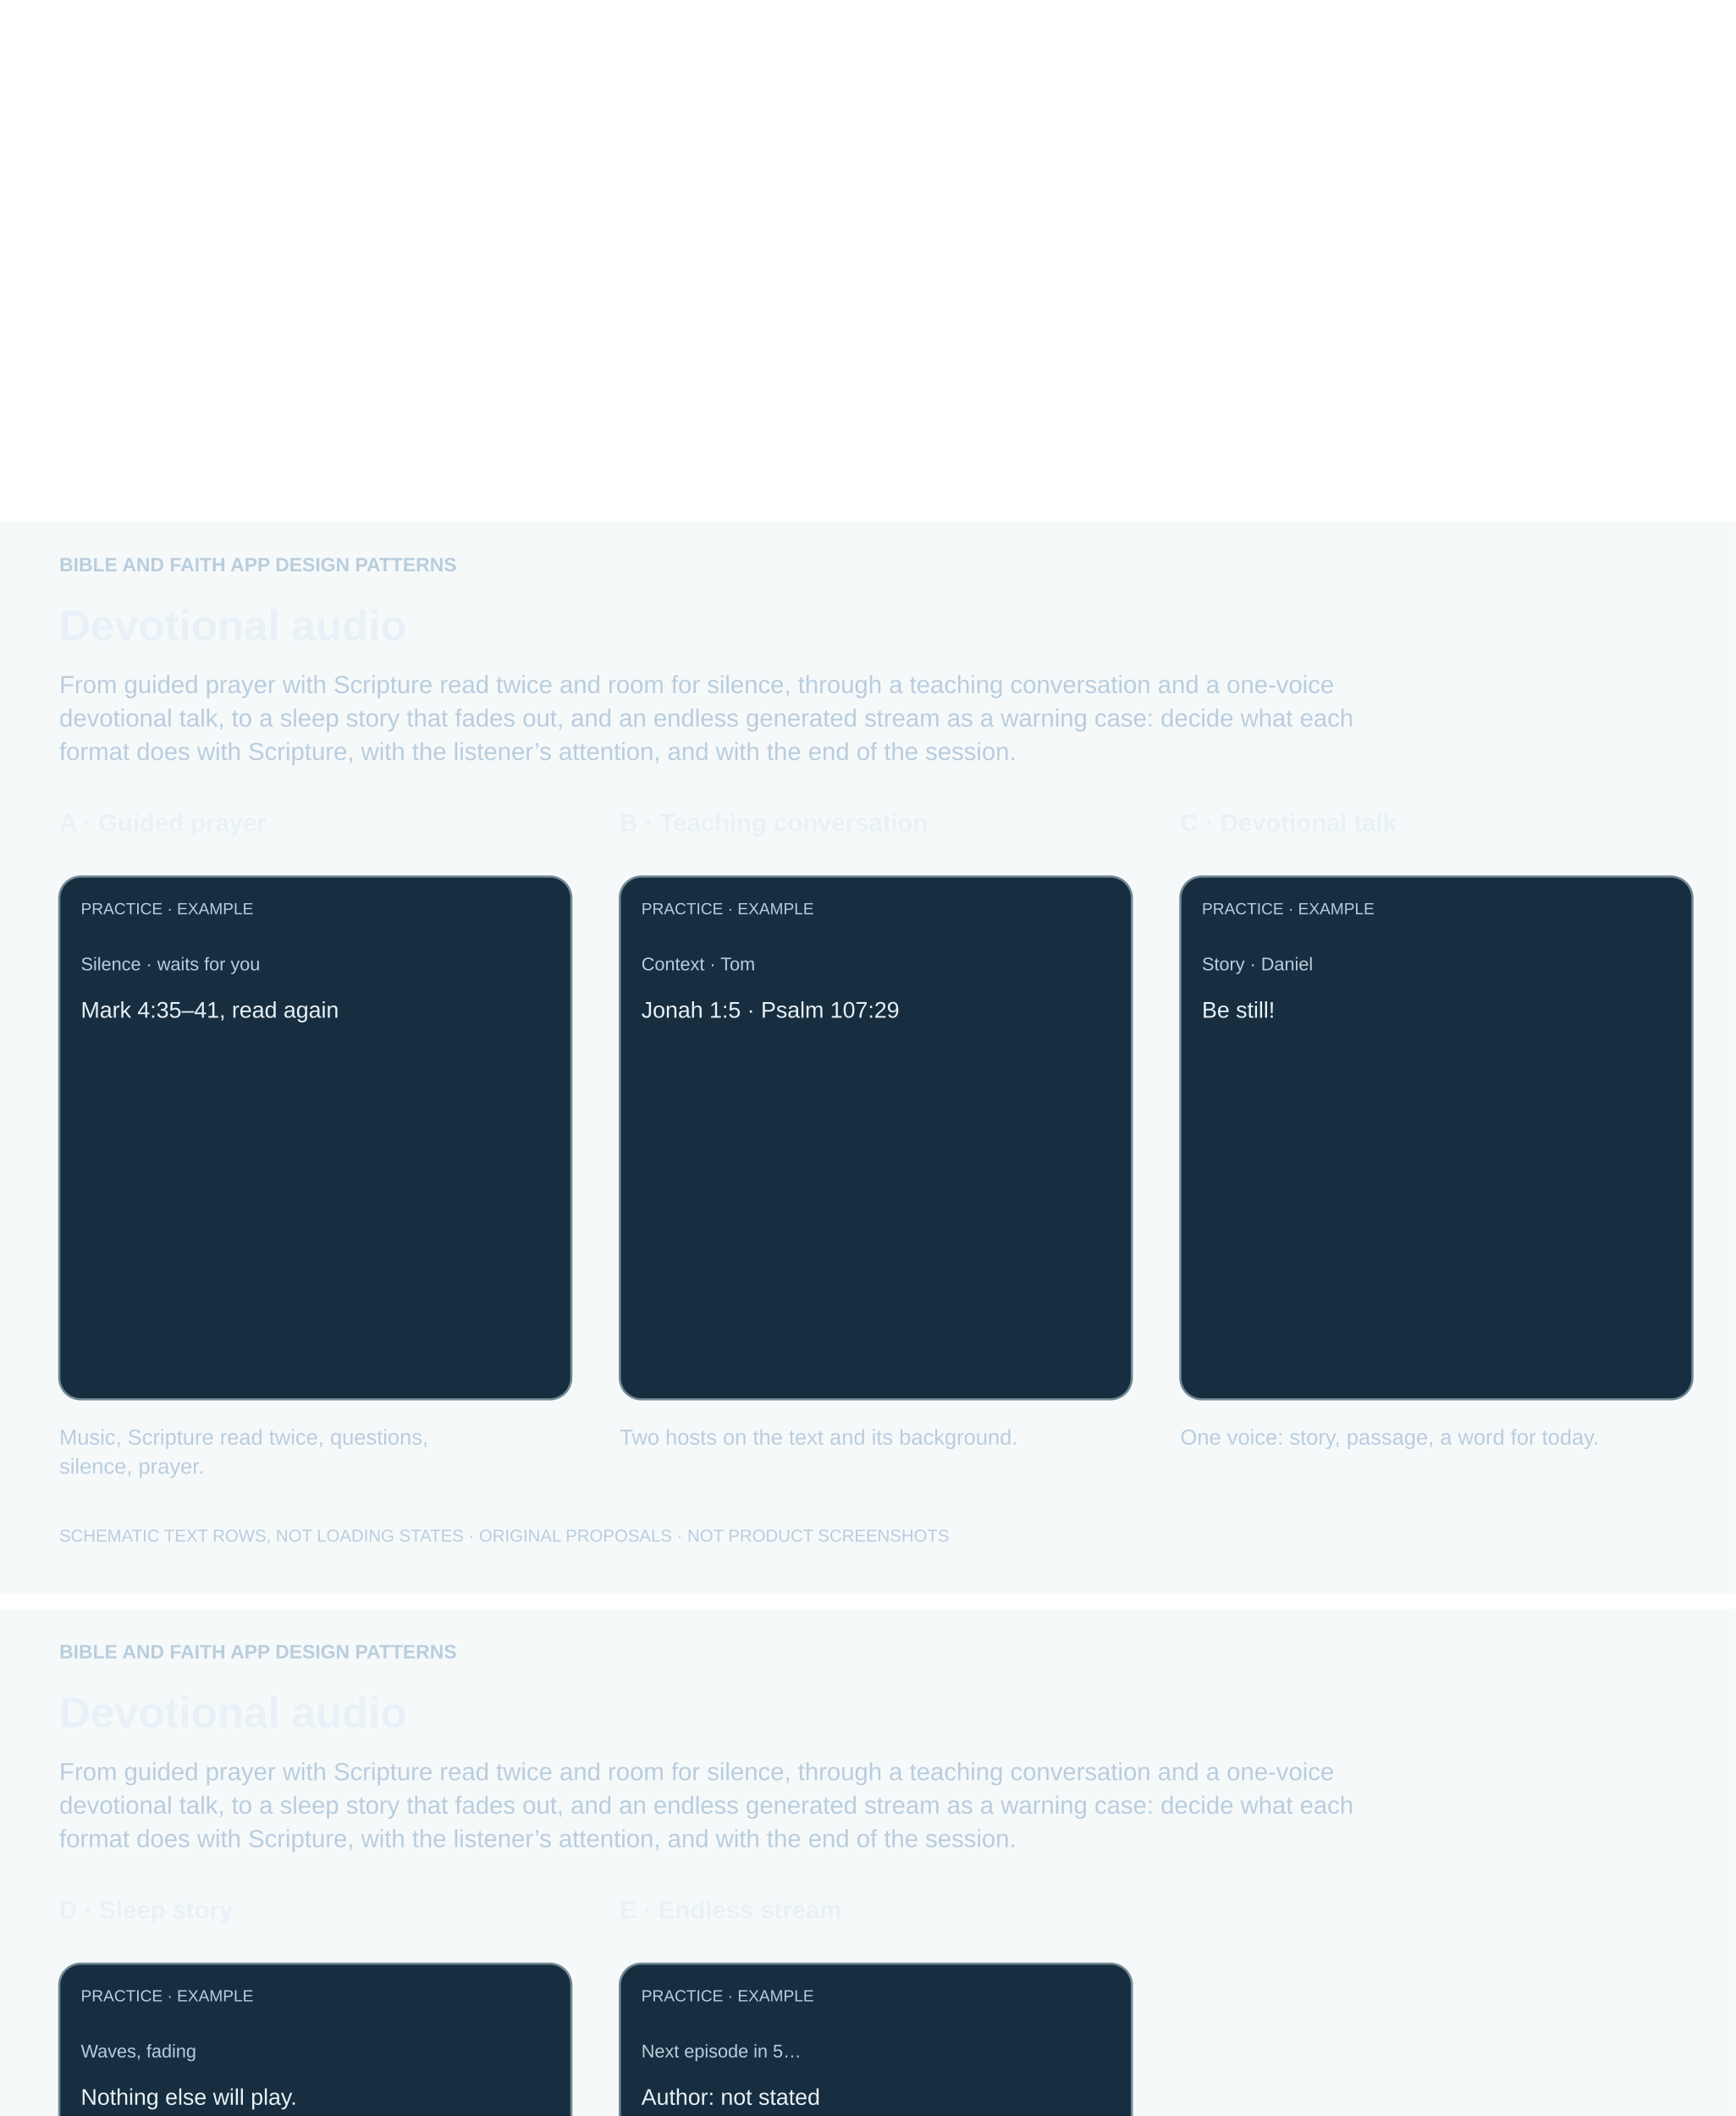
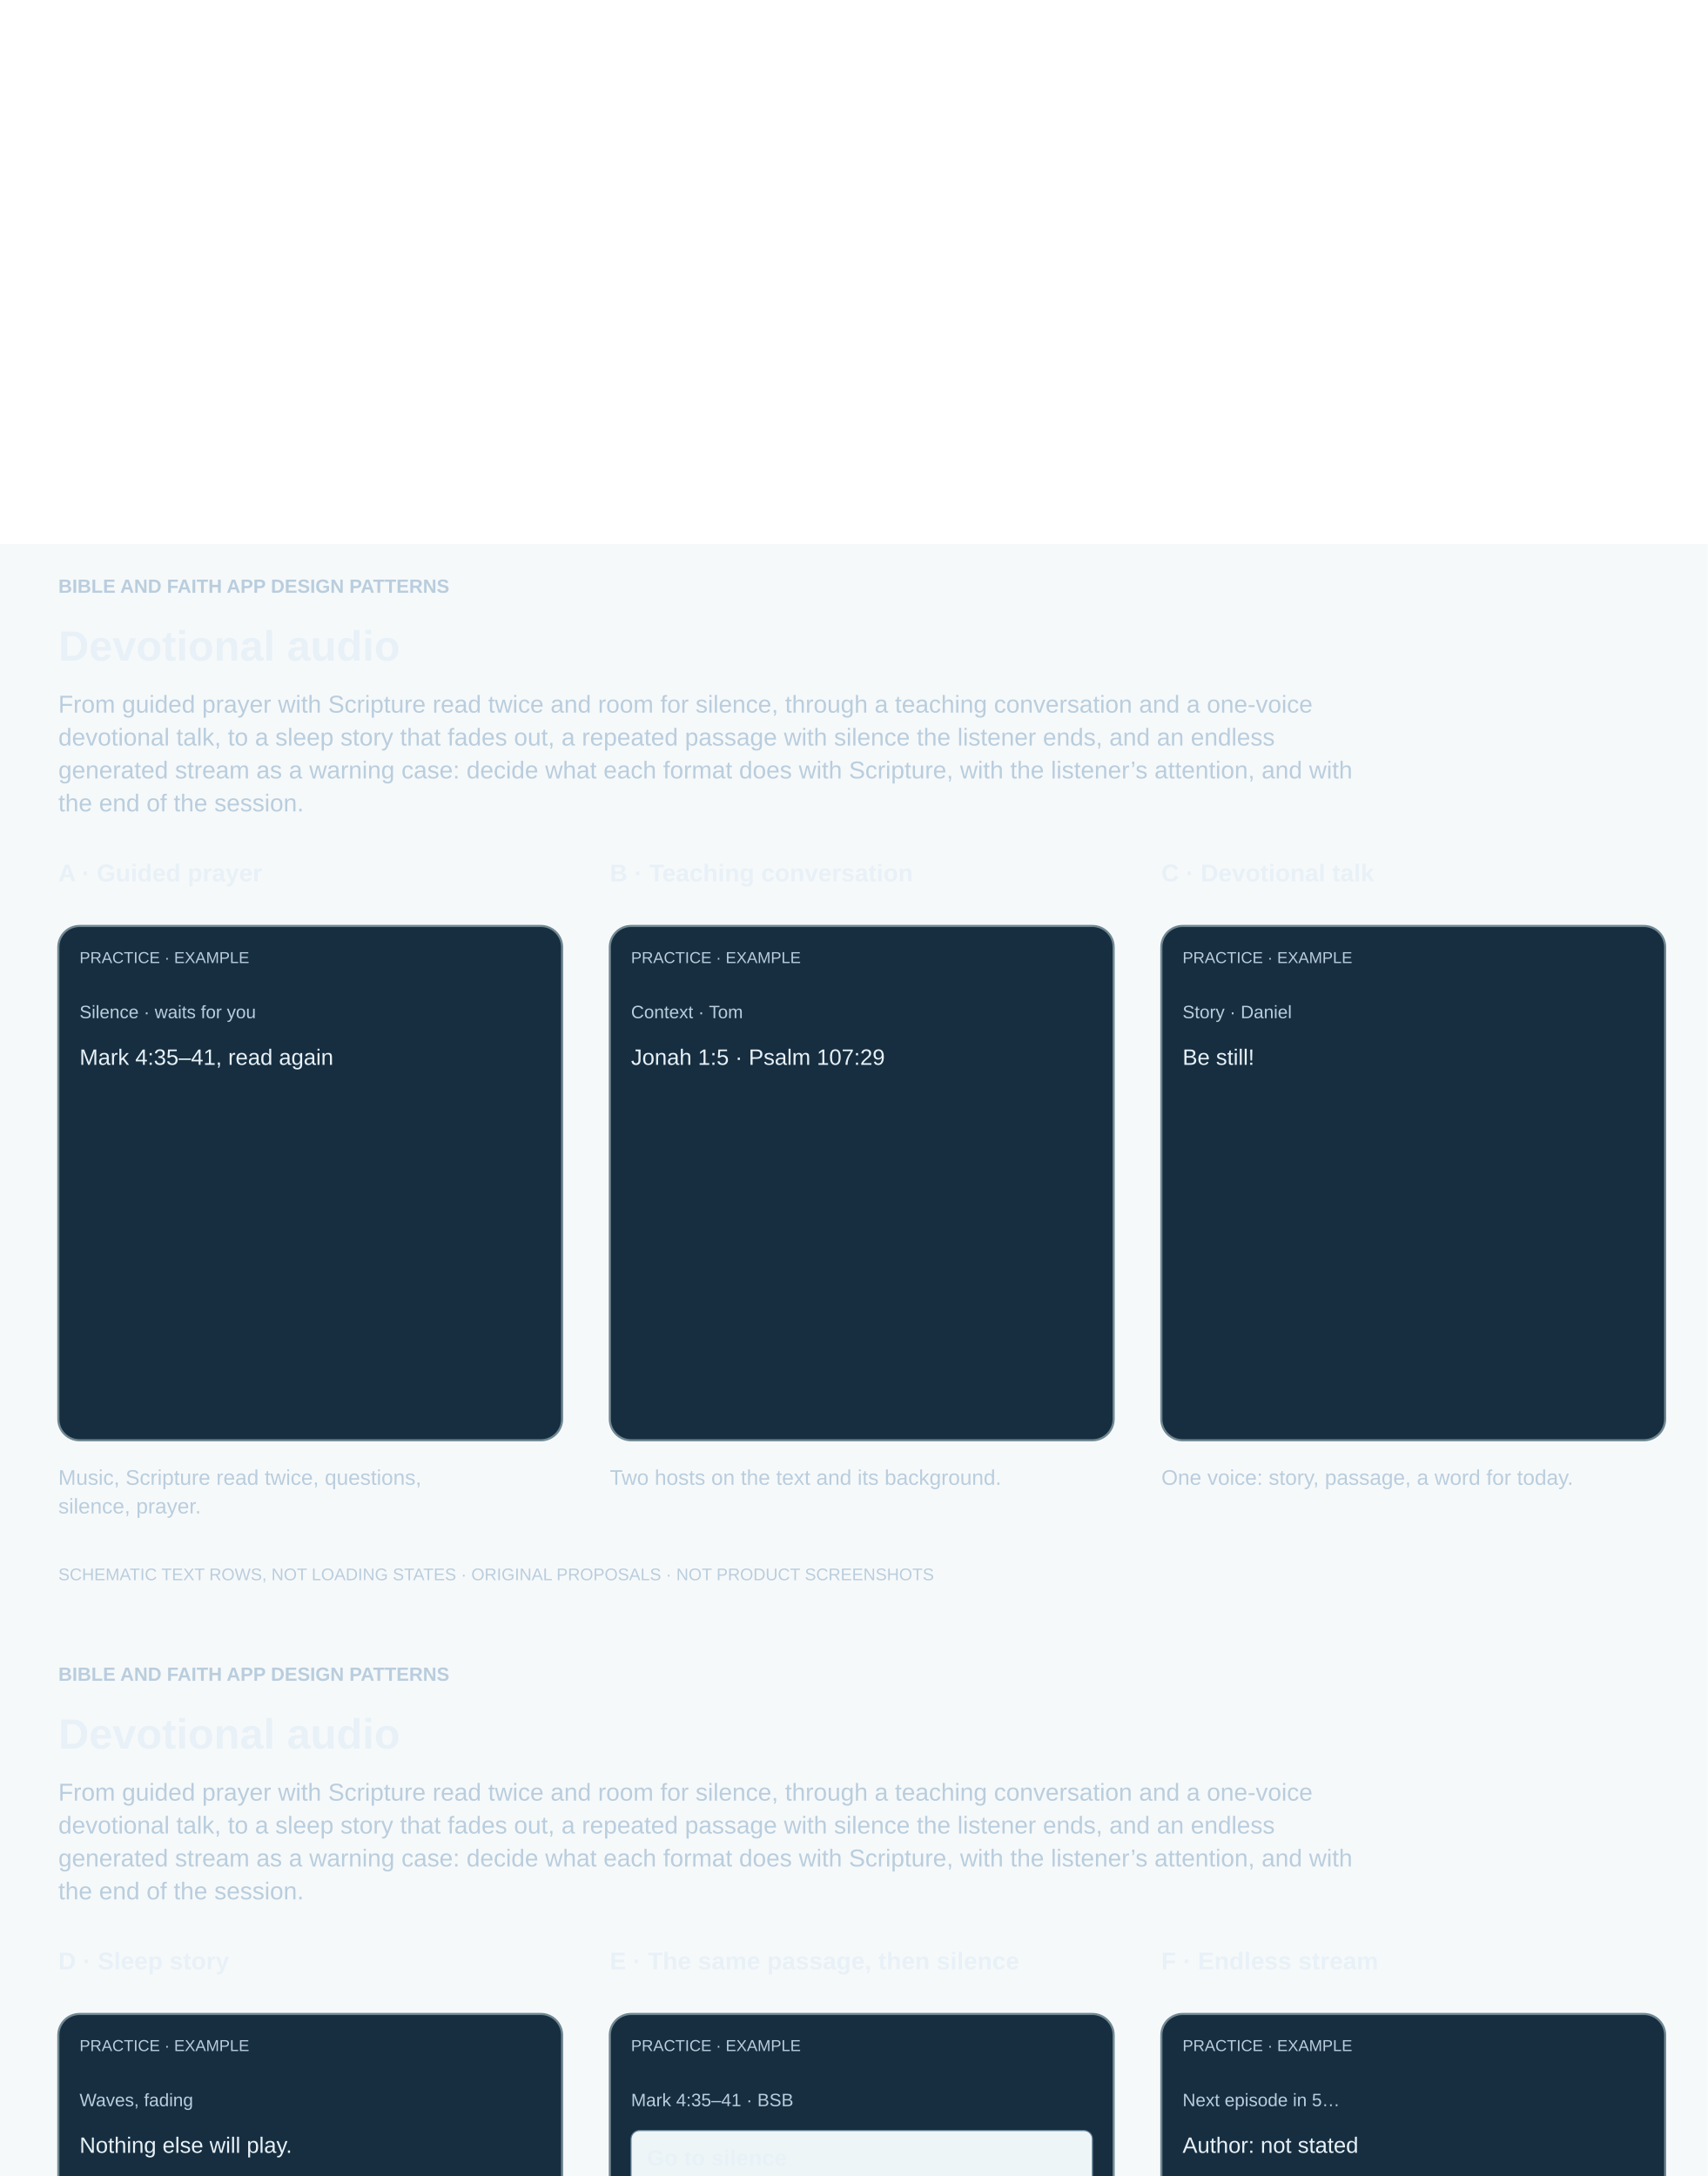
- <svg xmlns="http://www.w3.org/2000/svg" viewBox="0 0 1610 1963" role="img" aria-label="Devotional audio" data-illustration-theme="dark">
-   <svg y="0" viewBox="0 0 1610 995" role="img" aria-labelledby="title-0 desc-0">
-     <rect width="1610" height="995" fill="#f6f9fa" />
+ <svg xmlns="http://www.w3.org/2000/svg" viewBox="0 0 1610 2052" role="img" aria-label="Devotional audio" data-illustration-theme="dark">
+   <svg y="0" viewBox="0 0 1610 1026" role="img" aria-labelledby="title-0 desc-0">
+     <rect width="1610" height="1026" fill="#f6f9fa" />
    <g font-family="Arial, sans-serif">
      <text x="55" y="46" font-size="18" fill="#b9cddd" font-weight="700">BIBLE AND FAITH APP DESIGN PATTERNS</text>
      <text x="55" y="110" font-size="40" fill="#e8f1f7" font-weight="700">Devotional audio</text>
      <text x="55" y="159.0" font-size="23" fill="#b9cddd">From guided prayer with Scripture read twice and room for silence, through a teaching conversation and a one-voice</text>
-       <text x="55" y="190.05" font-size="23" fill="#b9cddd">devotional talk, to a sleep story that fades out, and an endless generated stream as a warning case: decide what each</text>
-       <text x="55" y="221.1" font-size="23" fill="#b9cddd">format does with Scripture, with the listener’s attention, and with the end of the session.</text>
-       <rect x="55" y="329.15" width="475" height="485.0" rx="20" fill="#162e40" stroke="#708892" stroke-width="2" />
-       <text x="55" y="287.15" font-size="23" fill="#e8f1f7" font-weight="700">A · Guided prayer</text>
-       <text x="75" y="364.15" font-size="15" fill="#b9cddd">PRACTICE · EXAMPLE</text>
-       <text x="75" y="416.15" font-size="17" fill="#b9cddd">Silence · waits for you</text>
-       <text x="75" y="460.1" font-size="21" fill="#e8f1f7">Mark 4:35–41, read again</text>
-       <rect x="575" y="329.15" width="475" height="485.0" rx="20" fill="#162e40" stroke="#708892" stroke-width="2" />
-       <text x="575" y="287.15" font-size="23" fill="#e8f1f7" font-weight="700">B · Teaching conversation</text>
-       <text x="595" y="364.15" font-size="15" fill="#b9cddd">PRACTICE · EXAMPLE</text>
-       <text x="595" y="416.15" font-size="17" fill="#b9cddd">Context · Tom</text>
-       <text x="595" y="460.1" font-size="21" fill="#e8f1f7">Jonah 1:5 · Psalm 107:29</text>
-       <rect x="1095" y="329.15" width="475" height="485.0" rx="20" fill="#162e40" stroke="#708892" stroke-width="2" />
-       <text x="1095" y="287.15" font-size="23" fill="#e8f1f7" font-weight="700">C · Devotional talk</text>
-       <text x="1115" y="364.15" font-size="15" fill="#b9cddd">PRACTICE · EXAMPLE</text>
-       <text x="1115" y="416.15" font-size="17" fill="#b9cddd">Story · Daniel</text>
-       <text x="1115" y="460.1" font-size="21" fill="#e8f1f7">Be still!</text>
-       <text x="55" y="856.15" font-size="20" fill="#b9cddd">Music, Scripture read twice, questions,</text>
-       <text x="55" y="883.15" font-size="20" fill="#b9cddd">silence, prayer.</text>
-       <text x="575" y="856.15" font-size="20" fill="#b9cddd">Two hosts on the text and its background.</text>
-       <text x="1095" y="856.15" font-size="20" fill="#b9cddd">One voice: story, passage, a word for today.</text>
-       <text x="55" y="946.15" font-size="16" fill="#b9cddd">SCHEMATIC TEXT ROWS, NOT LOADING STATES · ORIGINAL PROPOSALS · NOT PRODUCT SCREENSHOTS</text>
+       <text x="55" y="190.05" font-size="23" fill="#b9cddd">devotional talk, to a sleep story that fades out, a repeated passage with silence the listener ends, and an endless</text>
+       <text x="55" y="221.1" font-size="23" fill="#b9cddd">generated stream as a warning case: decide what each format does with Scripture, with the listener’s attention, and with</text>
+       <text x="55" y="252.15" font-size="23" fill="#b9cddd">the end of the session.</text>
+       <rect x="55" y="360.2" width="475" height="485.0" rx="20" fill="#162e40" stroke="#708892" stroke-width="2" />
+       <text x="55" y="318.2" font-size="23" fill="#e8f1f7" font-weight="700">A · Guided prayer</text>
+       <text x="75" y="395.2" font-size="15" fill="#b9cddd">PRACTICE · EXAMPLE</text>
+       <text x="75" y="447.2" font-size="17" fill="#b9cddd">Silence · waits for you</text>
+       <text x="75" y="491.15" font-size="21" fill="#e8f1f7">Mark 4:35–41, read again</text>
+       <rect x="575" y="360.2" width="475" height="485.0" rx="20" fill="#162e40" stroke="#708892" stroke-width="2" />
+       <text x="575" y="318.2" font-size="23" fill="#e8f1f7" font-weight="700">B · Teaching conversation</text>
+       <text x="595" y="395.2" font-size="15" fill="#b9cddd">PRACTICE · EXAMPLE</text>
+       <text x="595" y="447.2" font-size="17" fill="#b9cddd">Context · Tom</text>
+       <text x="595" y="491.15" font-size="21" fill="#e8f1f7">Jonah 1:5 · Psalm 107:29</text>
+       <rect x="1095" y="360.2" width="475" height="485.0" rx="20" fill="#162e40" stroke="#708892" stroke-width="2" />
+       <text x="1095" y="318.2" font-size="23" fill="#e8f1f7" font-weight="700">C · Devotional talk</text>
+       <text x="1115" y="395.2" font-size="15" fill="#b9cddd">PRACTICE · EXAMPLE</text>
+       <text x="1115" y="447.2" font-size="17" fill="#b9cddd">Story · Daniel</text>
+       <text x="1115" y="491.15" font-size="21" fill="#e8f1f7">Be still!</text>
+       <text x="55" y="887.2" font-size="20" fill="#b9cddd">Music, Scripture read twice, questions,</text>
+       <text x="55" y="914.2" font-size="20" fill="#b9cddd">silence, prayer.</text>
+       <text x="575" y="887.2" font-size="20" fill="#b9cddd">Two hosts on the text and its background.</text>
+       <text x="1095" y="887.2" font-size="20" fill="#b9cddd">One voice: story, passage, a word for today.</text>
+       <text x="55" y="977.2" font-size="16" fill="#b9cddd">SCHEMATIC TEXT ROWS, NOT LOADING STATES · ORIGINAL PROPOSALS · NOT PRODUCT SCREENSHOTS</text>
    </g>
  </svg>
-   <svg y="995" viewBox="0 0 1610 968" role="img" aria-labelledby="title-3 desc-3">
-     <rect width="1610" height="968" fill="#f6f9fa" />
+   <svg y="1026" viewBox="0 0 1610 1026" role="img" aria-labelledby="title-3 desc-3">
+     <rect width="1610" height="1026" fill="#f6f9fa" />
    <g font-family="Arial, sans-serif">
      <text x="55" y="46" font-size="18" fill="#b9cddd" font-weight="700">BIBLE AND FAITH APP DESIGN PATTERNS</text>
      <text x="55" y="110" font-size="40" fill="#e8f1f7" font-weight="700">Devotional audio</text>
      <text x="55" y="159.0" font-size="23" fill="#b9cddd">From guided prayer with Scripture read twice and room for silence, through a teaching conversation and a one-voice</text>
-       <text x="55" y="190.05" font-size="23" fill="#b9cddd">devotional talk, to a sleep story that fades out, and an endless generated stream as a warning case: decide what each</text>
-       <text x="55" y="221.1" font-size="23" fill="#b9cddd">format does with Scripture, with the listener’s attention, and with the end of the session.</text>
-       <rect x="55" y="329.15" width="475" height="485.0" rx="20" fill="#162e40" stroke="#708892" stroke-width="2" />
-       <text x="55" y="287.15" font-size="23" fill="#e8f1f7" font-weight="700">D · Sleep story</text>
-       <text x="75" y="364.15" font-size="15" fill="#b9cddd">PRACTICE · EXAMPLE</text>
-       <text x="75" y="416.15" font-size="17" fill="#b9cddd">Waves, fading</text>
-       <text x="75" y="460.1" font-size="21" fill="#e8f1f7">Nothing else will play.</text>
-       <rect x="575" y="329.15" width="475" height="485.0" rx="20" fill="#162e40" stroke="#708892" stroke-width="2" />
-       <text x="575" y="287.15" font-size="23" fill="#e8f1f7" font-weight="700">E · Endless stream</text>
-       <text x="595" y="364.15" font-size="15" fill="#b9cddd">PRACTICE · EXAMPLE</text>
-       <text x="595" y="416.15" font-size="17" fill="#b9cddd">Next episode in 5…</text>
-       <text x="595" y="460.1" font-size="21" fill="#e8f1f7">Author: not stated</text>
-       <text x="55" y="856.15" font-size="20" fill="#b9cddd">A slow retelling that fades to silence.</text>
-       <text x="575" y="856.15" font-size="20" fill="#b9cddd">Generated episodes, autoplay, no author.</text>
-       <text x="55" y="919.15" font-size="16" fill="#b9cddd">SCHEMATIC TEXT ROWS, NOT LOADING STATES · ORIGINAL PROPOSALS · NOT PRODUCT SCREENSHOTS</text>
+       <text x="55" y="190.05" font-size="23" fill="#b9cddd">devotional talk, to a sleep story that fades out, a repeated passage with silence the listener ends, and an endless</text>
+       <text x="55" y="221.1" font-size="23" fill="#b9cddd">generated stream as a warning case: decide what each format does with Scripture, with the listener’s attention, and with</text>
+       <text x="55" y="252.15" font-size="23" fill="#b9cddd">the end of the session.</text>
+       <rect x="55" y="360.2" width="475" height="485.0" rx="20" fill="#162e40" stroke="#708892" stroke-width="2" />
+       <text x="55" y="318.2" font-size="23" fill="#e8f1f7" font-weight="700">D · Sleep story</text>
+       <text x="75" y="395.2" font-size="15" fill="#b9cddd">PRACTICE · EXAMPLE</text>
+       <text x="75" y="447.2" font-size="17" fill="#b9cddd">Waves, fading</text>
+       <text x="75" y="491.15" font-size="21" fill="#e8f1f7">Nothing else will play.</text>
+       <rect x="575" y="360.2" width="475" height="485.0" rx="20" fill="#162e40" stroke="#708892" stroke-width="2" />
+       <text x="575" y="318.2" font-size="23" fill="#e8f1f7" font-weight="700">E · The same passage, then silence</text>
+       <text x="595" y="395.2" font-size="15" fill="#b9cddd">PRACTICE · EXAMPLE</text>
+       <text x="595" y="447.2" font-size="17" fill="#b9cddd">Mark 4:35–41 · BSB</text>
+       <rect x="595" y="470.15" width="435" height="55.35" rx="8" fill="#edf5f7" stroke="#668399" />
+       <text x="610" y="503.15" font-size="21" fill="#e8f1f7" font-weight="700">Go to silence</text>
+       <text x="595" y="562.5" font-size="21" fill="#e8f1f7">Read the same passage again</text>
+       <rect x="1095" y="360.2" width="475" height="485.0" rx="20" fill="#162e40" stroke="#708892" stroke-width="2" />
+       <text x="1095" y="318.2" font-size="23" fill="#e8f1f7" font-weight="700">F · Endless stream</text>
+       <text x="1115" y="395.2" font-size="15" fill="#b9cddd">PRACTICE · EXAMPLE</text>
+       <text x="1115" y="447.2" font-size="17" fill="#b9cddd">Next episode in 5…</text>
+       <text x="1115" y="491.15" font-size="21" fill="#e8f1f7">Author: not stated</text>
+       <text x="55" y="887.2" font-size="20" fill="#b9cddd">A slow retelling that fades to silence.</text>
+       <text x="575" y="887.2" font-size="20" fill="#b9cddd">The whole reading, a silence the listener</text>
+       <text x="575" y="914.2" font-size="20" fill="#b9cddd">ends, and another hearing if chosen.</text>
+       <text x="1095" y="887.2" font-size="20" fill="#b9cddd">Generated episodes, autoplay, no author.</text>
+       <text x="55" y="977.2" font-size="16" fill="#b9cddd">SCHEMATIC TEXT ROWS, NOT LOADING STATES · ORIGINAL PROPOSALS · NOT PRODUCT SCREENSHOTS</text>
    </g>
  </svg>
</svg>
